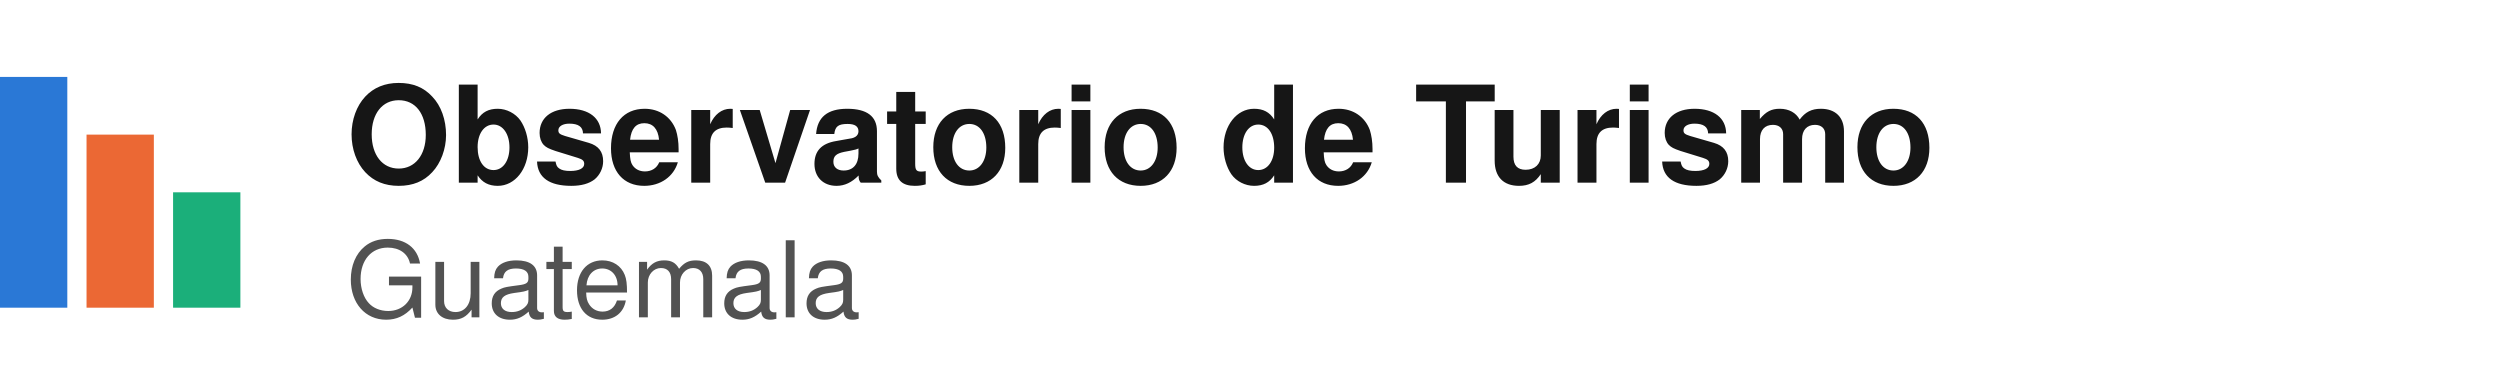
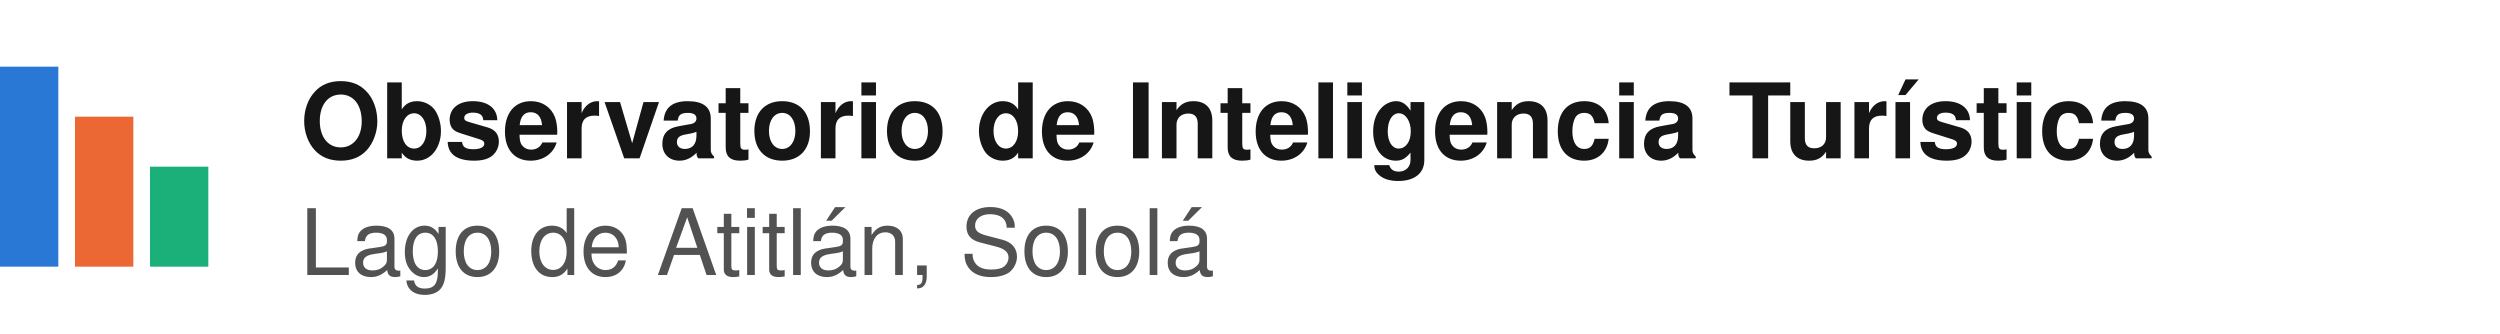
- <svg xmlns="http://www.w3.org/2000/svg" width="260" height="40" viewBox="0 0 260 40">
+ <svg xmlns="http://www.w3.org/2000/svg" width="300" height="40" viewBox="0 0 300 40">
  <rect x="0" y="8" width="7" height="24" fill="#2a78d6" />
  <rect x="9" y="14" width="7" height="18" fill="#eb6834" />
  <rect x="18" y="20" width="7" height="12" fill="#1baf7a" />
-   <text x="36" y="19" font-family="IBM Plex Sans, Helvetica, Arial, sans-serif" font-size="14" font-weight="600" fill="#161616">Observatorio de Turismo</text>
-   <text x="36" y="33" font-family="IBM Plex Sans, Helvetica, Arial, sans-serif" font-size="11" fill="#525252">Guatemala</text>
+   <text x="36" y="19" font-family="IBM Plex Sans, Helvetica, Arial, sans-serif" font-size="12.5" font-weight="600" fill="#161616">Observatorio de Inteligencia Turística</text>
+   <text x="36" y="33" font-family="IBM Plex Sans, Helvetica, Arial, sans-serif" font-size="11" fill="#525252">Lago de Atitlán, Sololá</text>
</svg>
